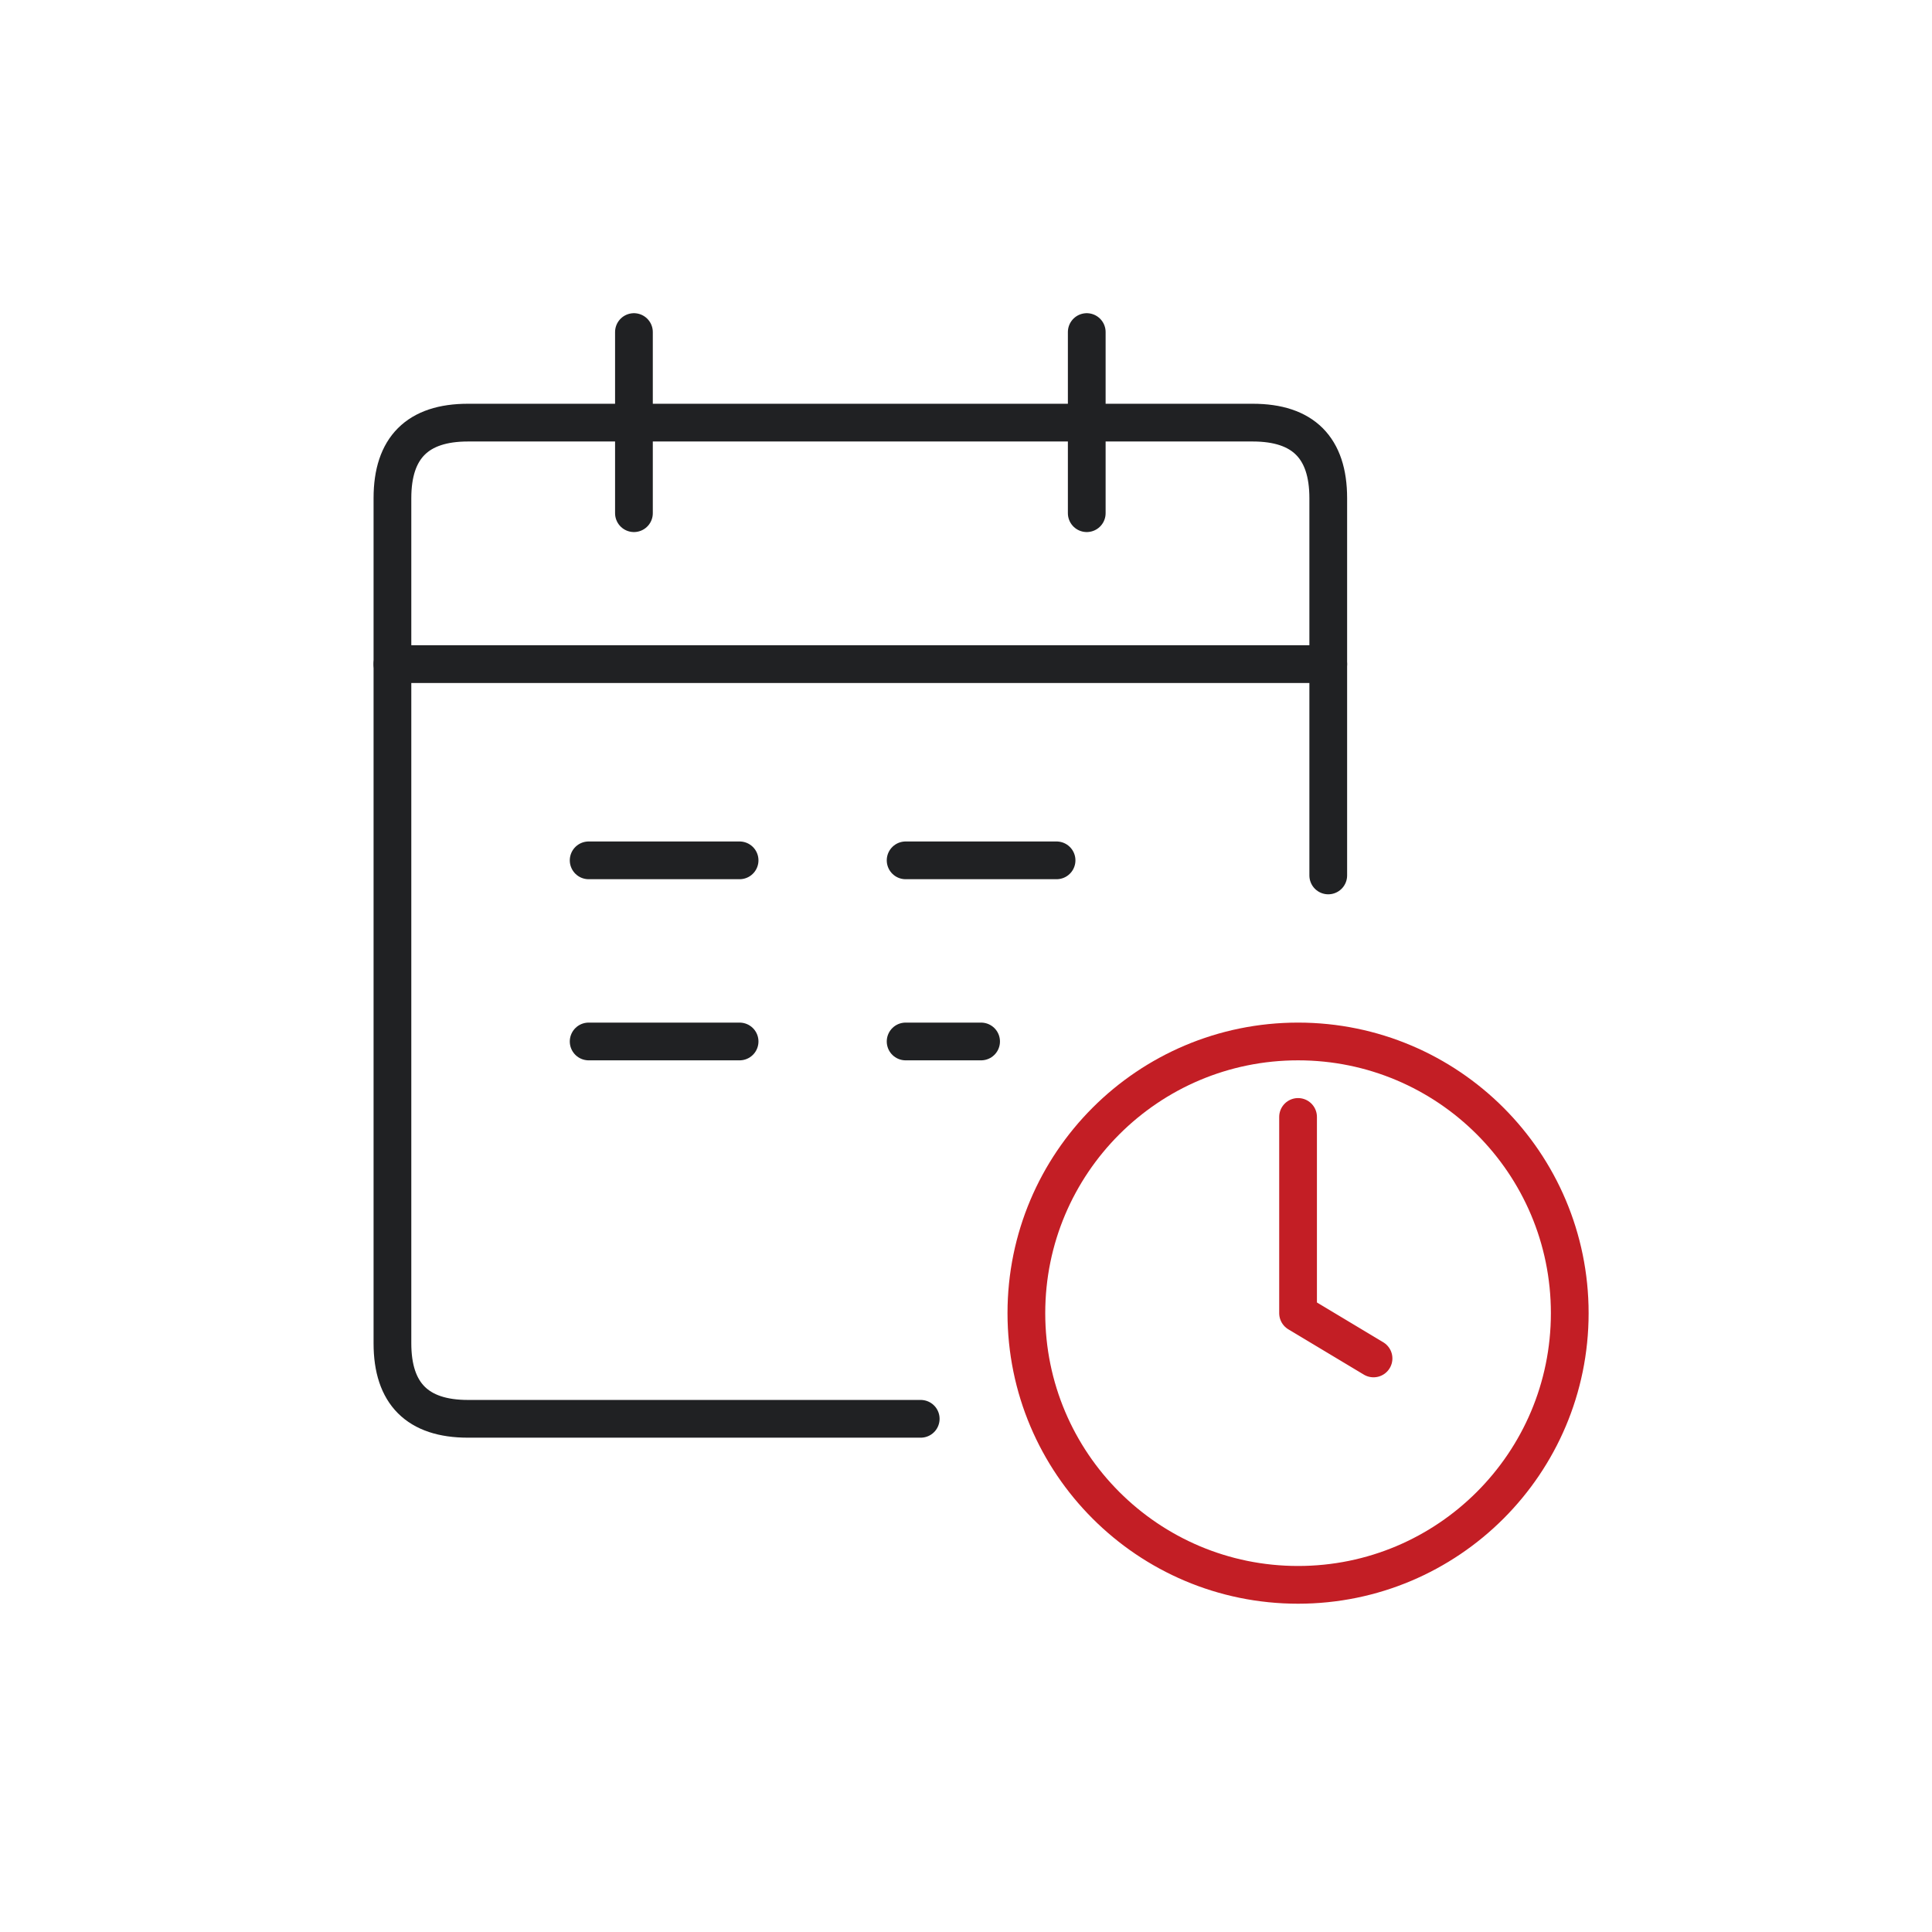
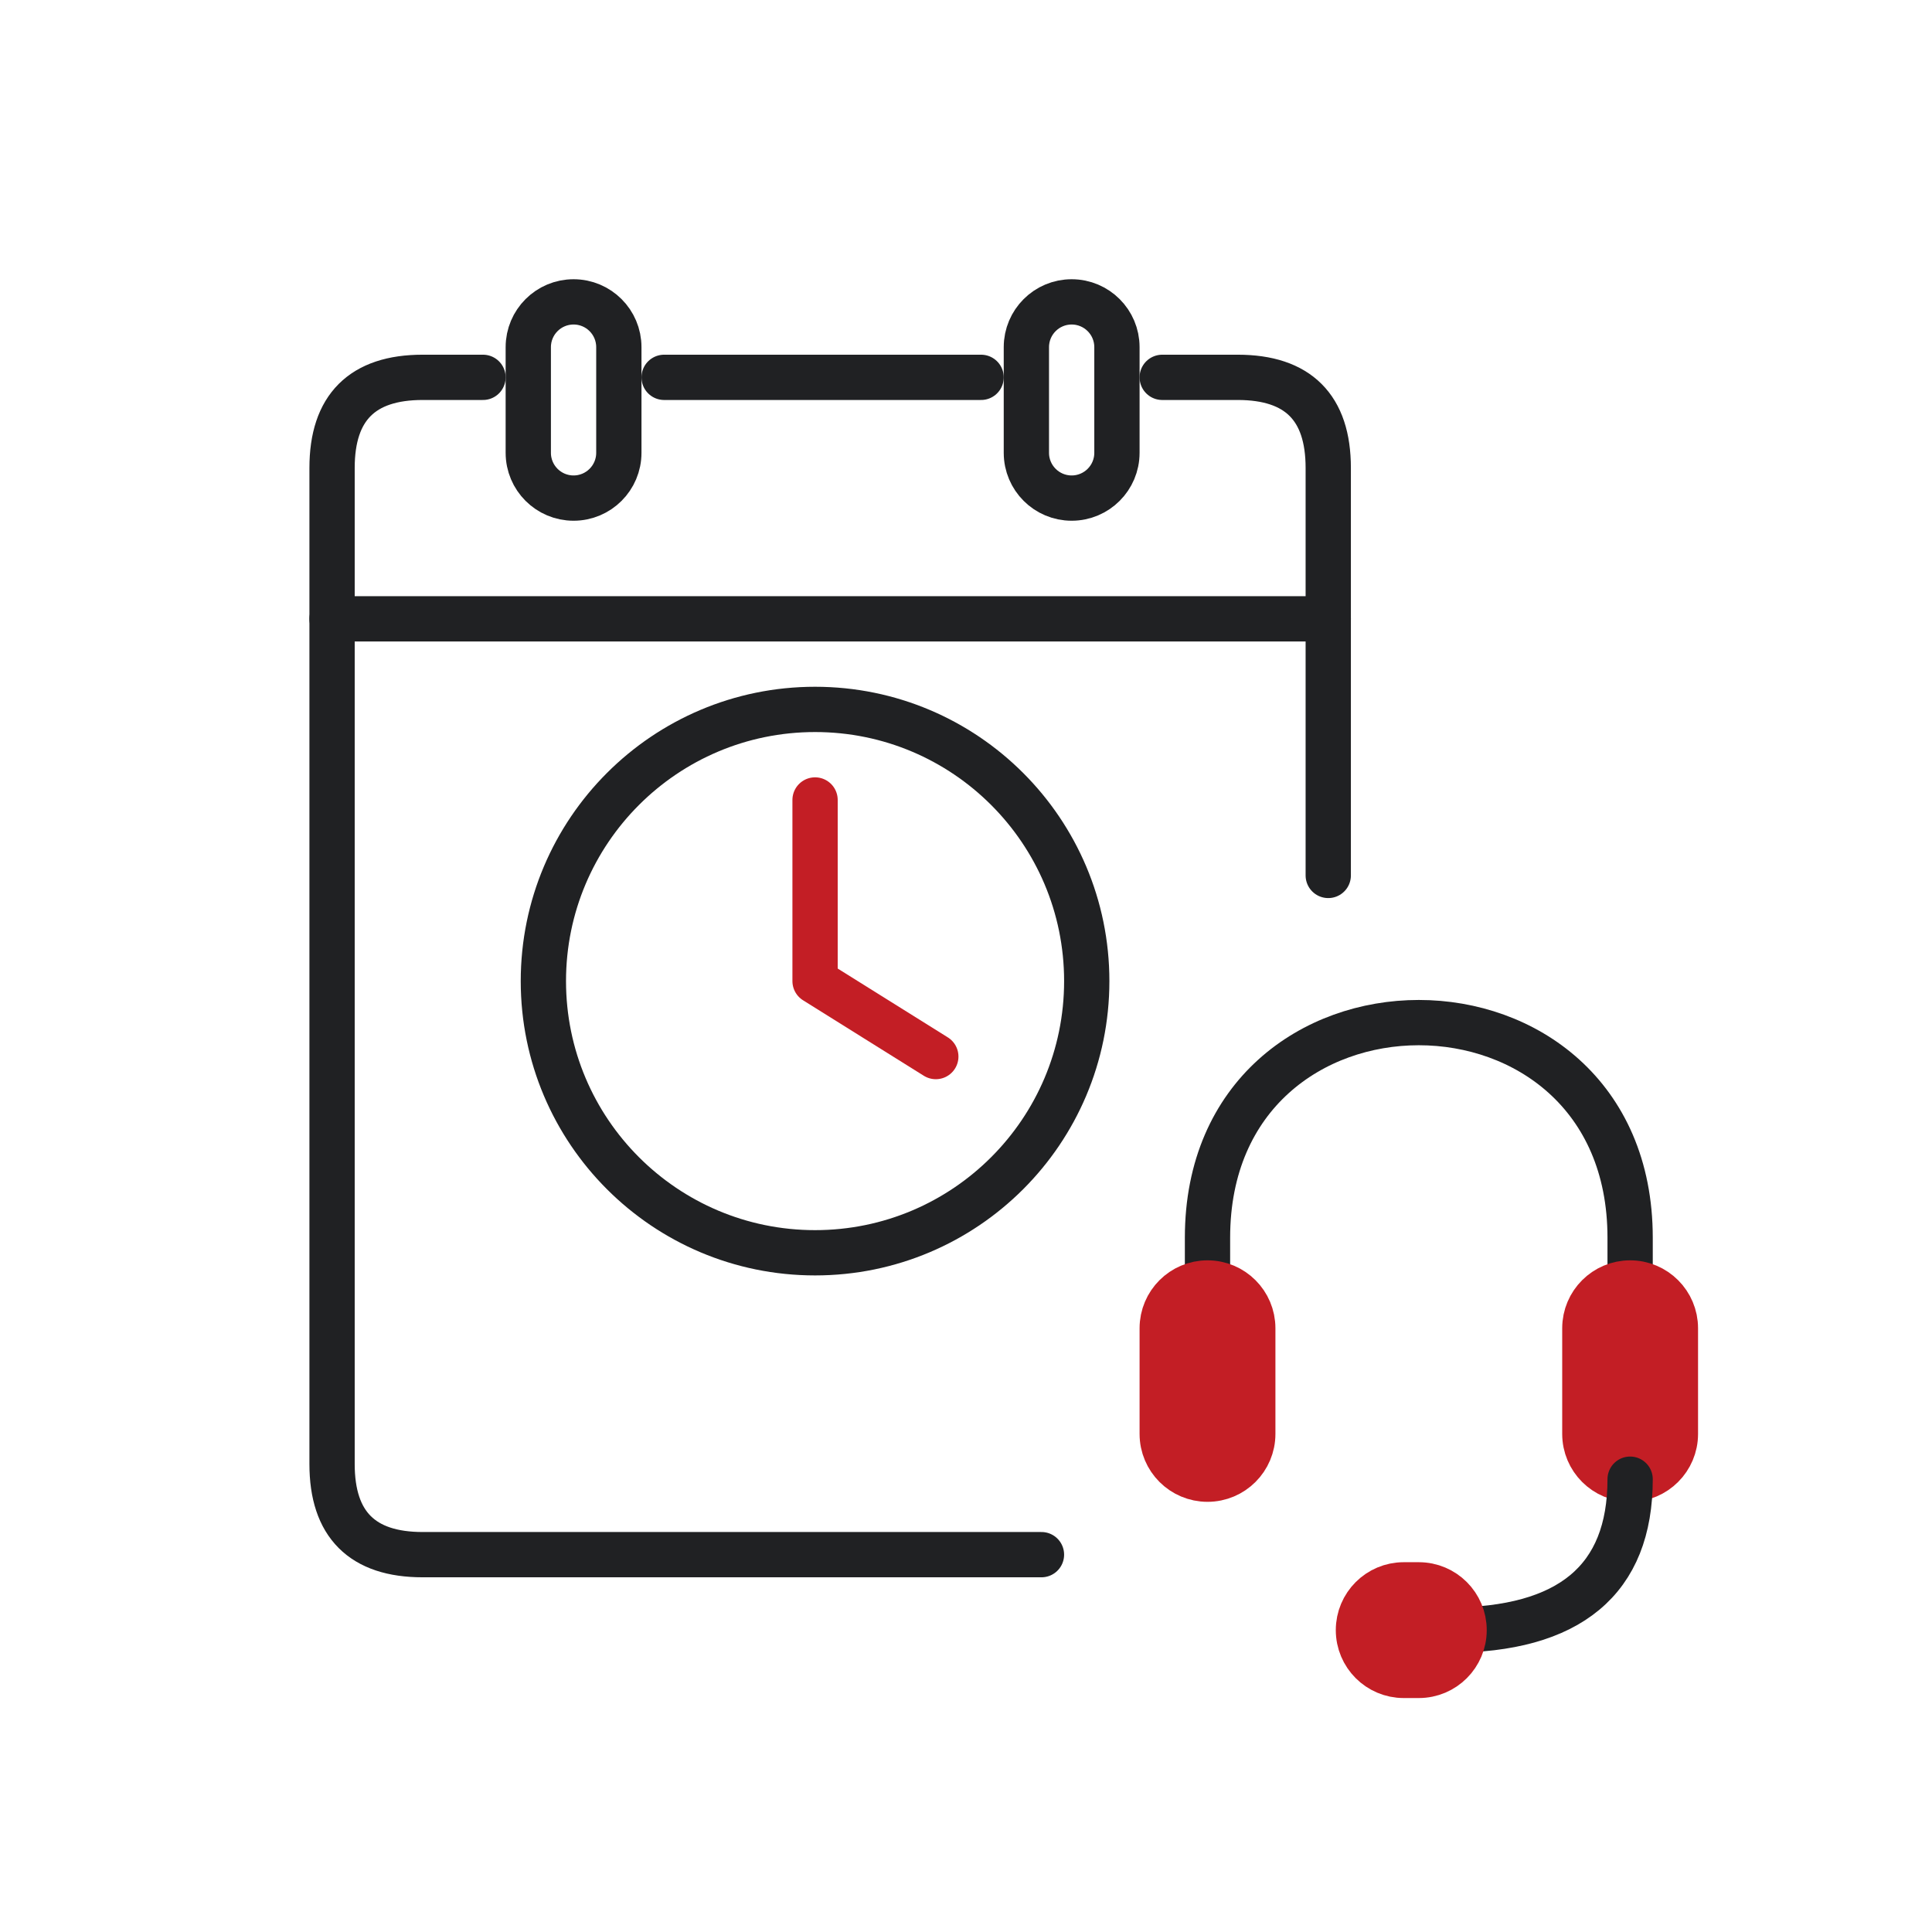
<svg xmlns="http://www.w3.org/2000/svg" width="1024" height="1024" viewBox="0 0 128 128" fill="none">
-   <g stroke="#202123" stroke-width="2.5" stroke-linecap="round" stroke-linejoin="round">
-     <path d="M88 58 V33 Q88 28 83 28 H31 Q26 28 26 33 V89 Q26 94 31 94 H61" />
-     <path d="M26 44 H88 M42 22 V34 M72 22 V34" />
+   <g stroke="#202123" stroke-width="3" stroke-linecap="round" stroke-linejoin="round">
+     <path d="M88 58 V31 Q88 25 82 25 H77 M65 25 H44 M32 25 H28 Q22 25 22 31 V97 Q22 103 28 103 H69" />
+     <path d="M22 41 H88" />
+     <rect x="35" y="20" width="6" height="13" rx="3" />
+     <rect x="68" y="20" width="6" height="13" rx="3" />
+     <circle cx="54" cy="65" r="18" />
    <g stroke="#C31E25">
-       <circle cx="86" cy="87" r="18" />
-       <path d="M86 74 V87 L91 90" />
+       <path d="M54 53 V65 L62 70" />
    </g>
-     <path d="M39 57 H49 M60 57 H70 M39 69 H49 M60 69 H65" />
+     <path d="M80 85 V82 C80 63 108 63 108 82 V85" />
+     <g stroke="#C31E25">
+       <rect x="77" y="85" width="6" height="13" rx="3" fill="#C31E25" />
+       <rect x="105" y="85" width="6" height="13" rx="3" fill="#C31E25" />
+     </g>
+     <path d="M108 98 Q108 108 96 108" />
+     <g stroke="#C31E25">
+       <rect x="90" y="105" width="7" height="6" rx="3" fill="#C31E25" />
+     </g>
  </g>
</svg>
